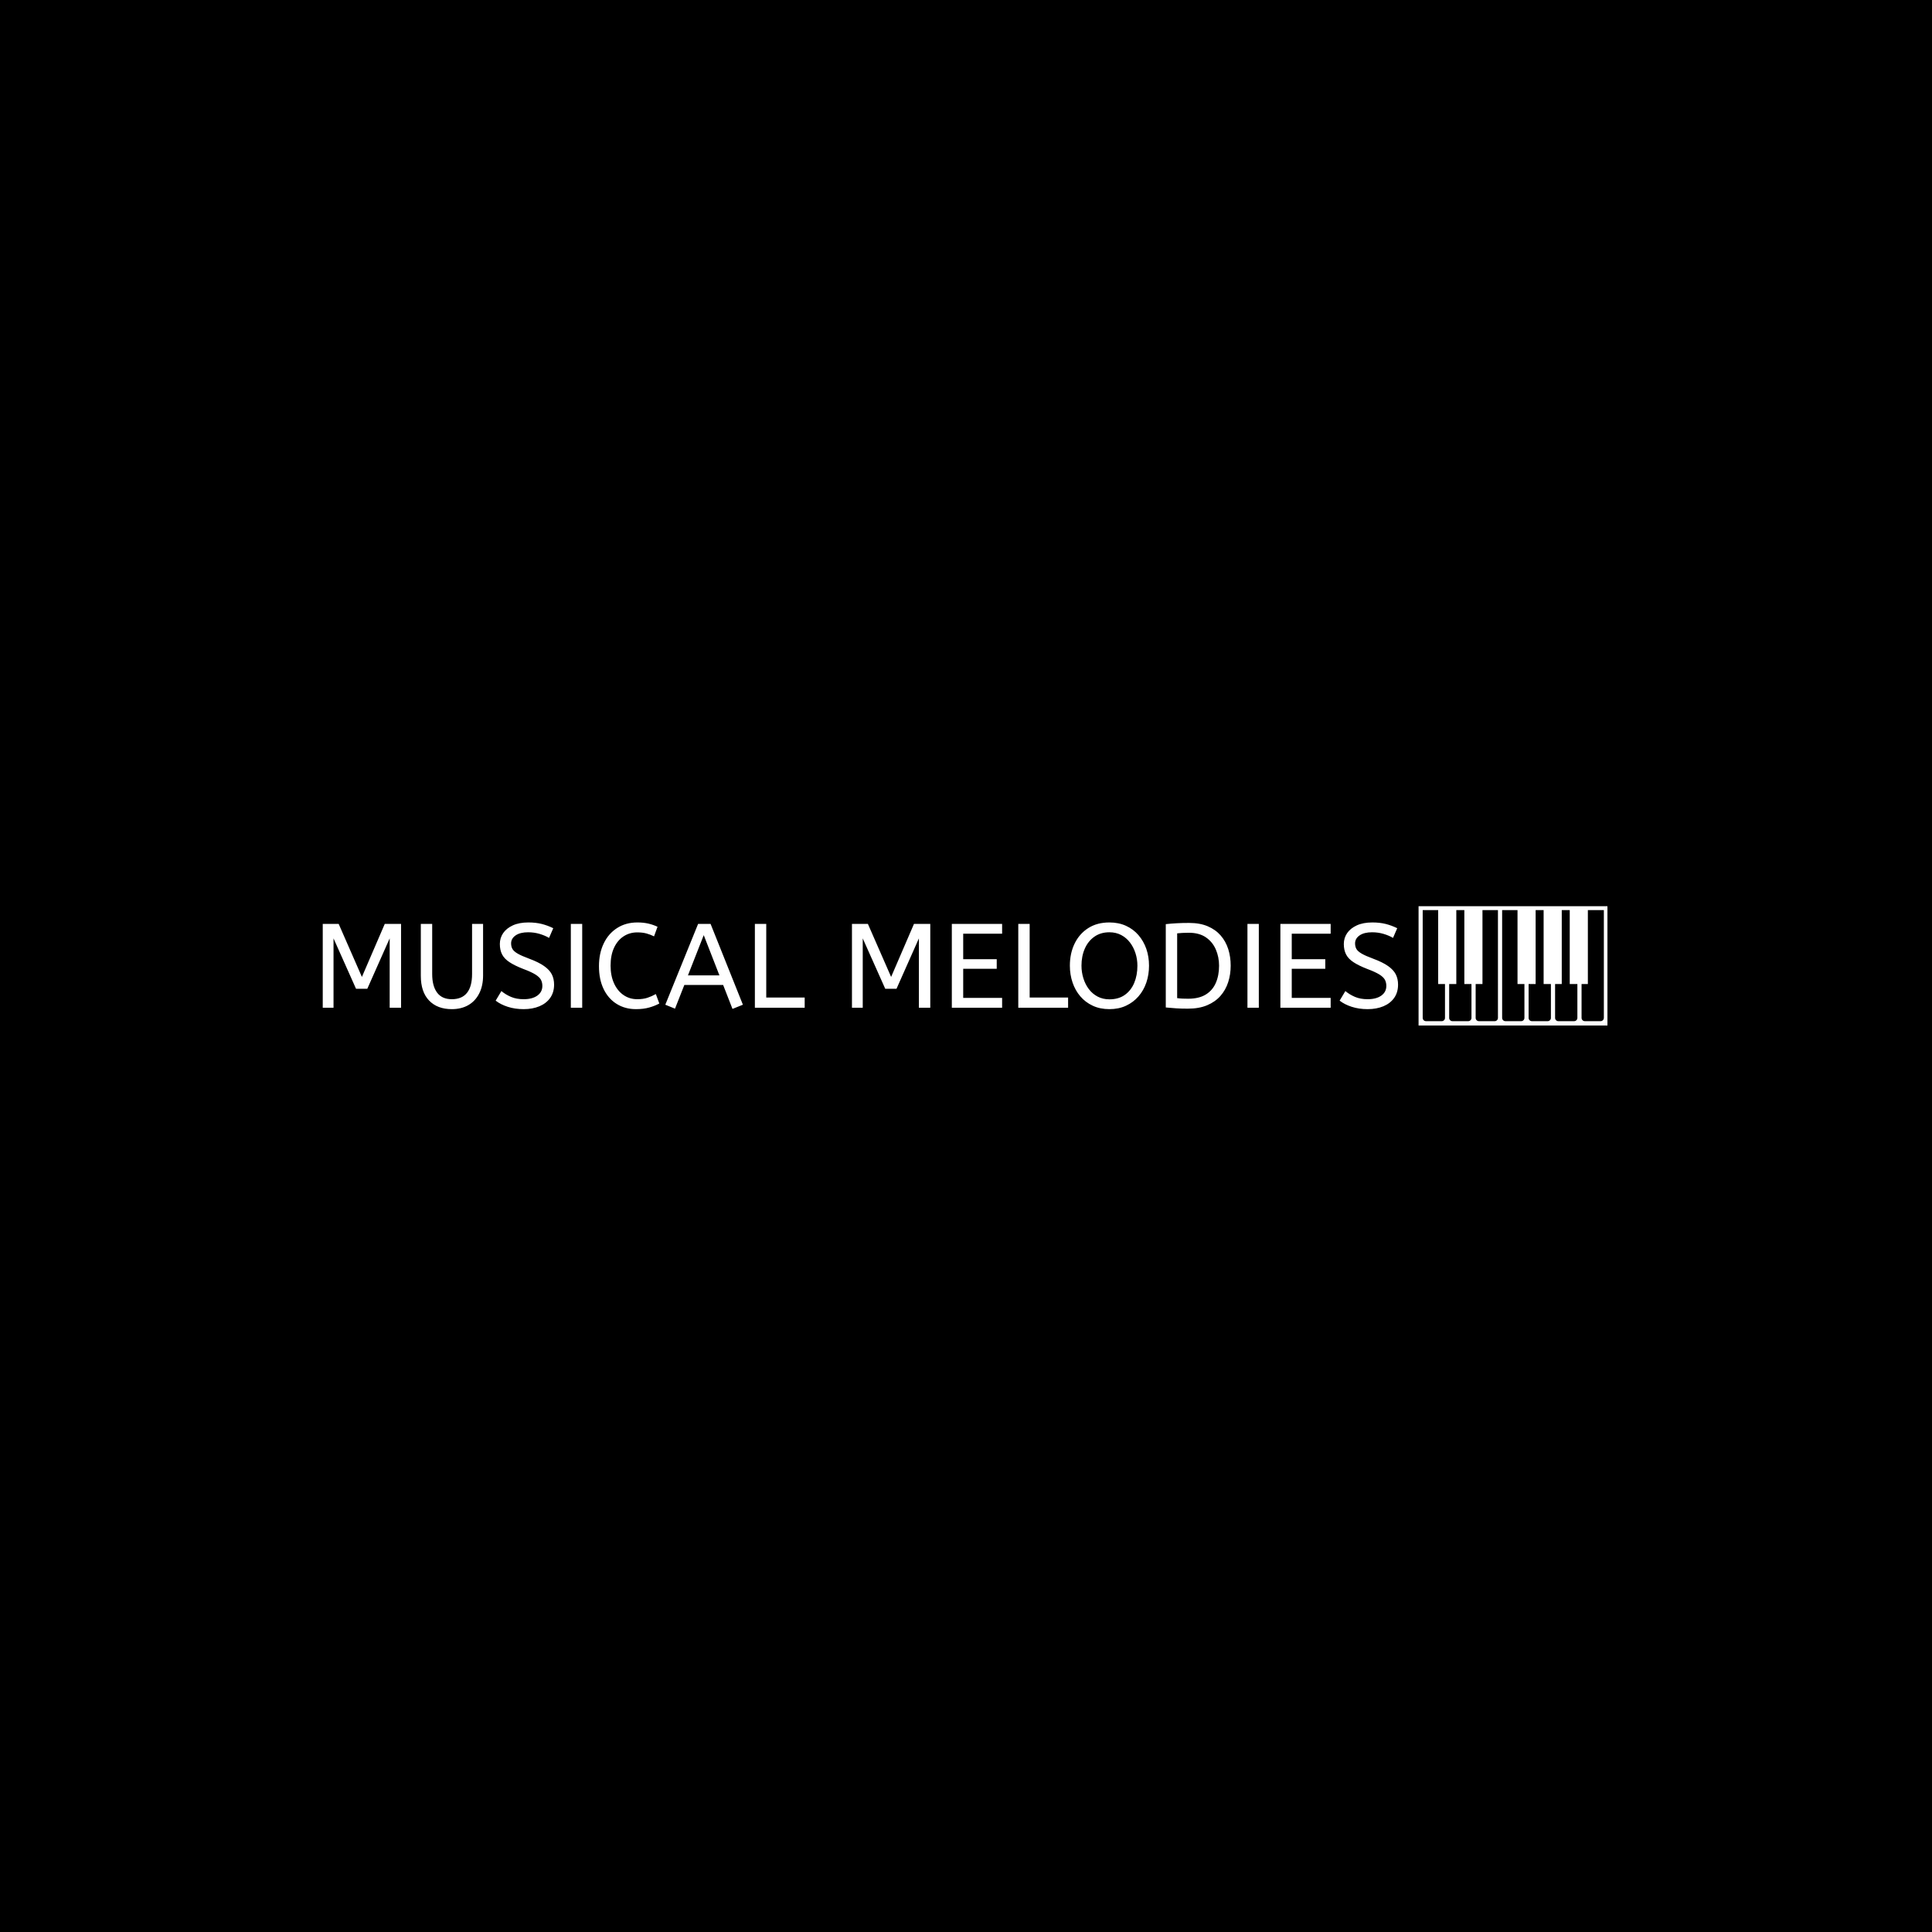
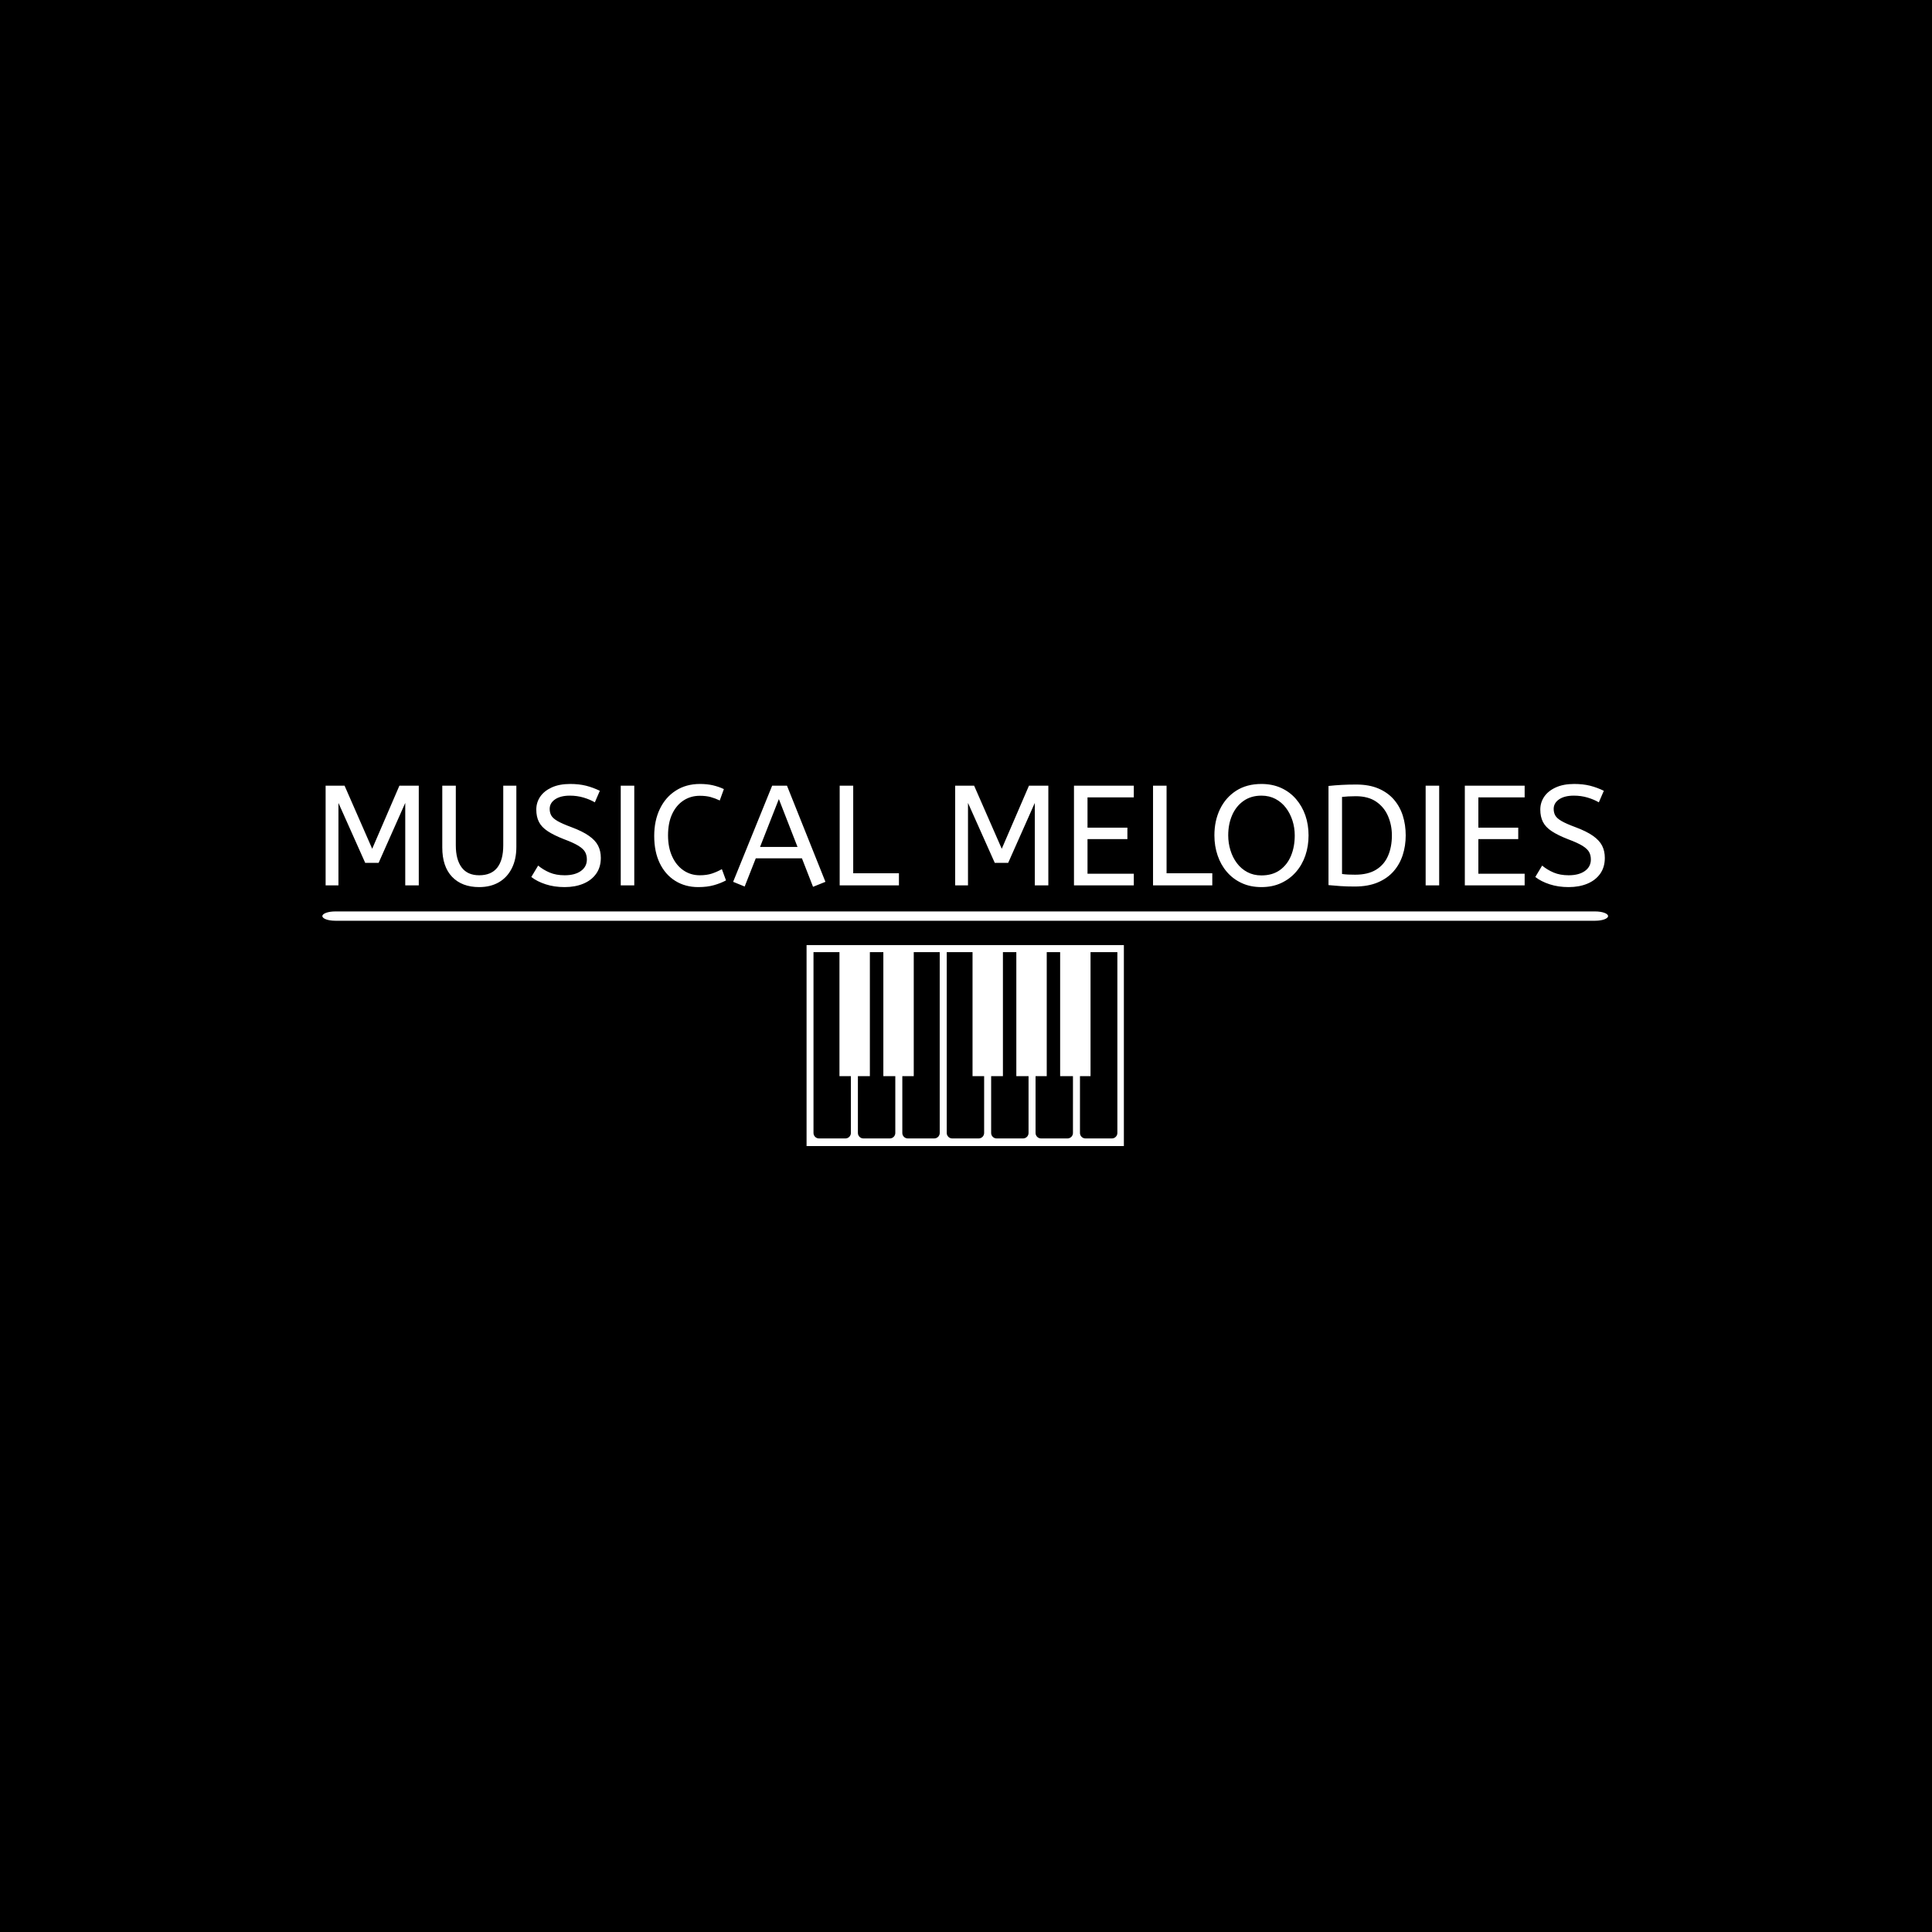
<svg xmlns="http://www.w3.org/2000/svg" version="1.1" width="1500" height="1500" viewBox="0 0 1500 1500">
  <rect width="1500" height="1500" fill="#000000" />
-   <g transform="matrix(0.6666667,0,0,0.6666667,249.3939,703.1771)">
-     <svg viewBox="0 0 396 37" data-background-color="#ffffff" preserveAspectRatio="xMidYMid meet" height="140" width="1500">
-       <g id="tight-bounds" transform="matrix(1,0,0,1,0.24,0.06192138)">
-         <svg viewBox="0 0 395.52 36.876" height="36.876" width="395.52">
+   <g transform="matrix(0.6666667,0,0,0.6666667,249.3939,607.8953)">
+     <svg viewBox="0 0 396 112" data-background-color="#ffffff" preserveAspectRatio="xMidYMid meet" height="424" width="1500">
+       <g id="tight-bounds" transform="matrix(1,0,0,1,0.24,0.3056319)">
+         <svg viewBox="0 0 395.52 111.389" height="111.389" width="395.52">
          <g>
-             <svg viewBox="0 0 472.621 44.065" height="36.876" width="395.52">
-               <g transform="matrix(1,0,0,1,0,6.089977)">
+             <svg viewBox="0 0 397.498 111.946" height="111.389" width="395.52">
+               <g>
+                 <rect width="397.498" height="2.875" x="0" y="39.412" fill="#ffffff" opacity="1" stroke-width="0" stroke="transparent" fill-opacity="1" class="rect-yte-0" data-fill-palette-color="primary" rx="1%" id="yte-0" data-palette-color="#c2043d" />
+               </g>
+               <g transform="matrix(1,0,0,1,0.9888,0)">
                <svg viewBox="0 0 395.52 31.885" height="31.885" width="395.52">
                  <g id="textblocktransform">
                    <svg viewBox="0 0 395.52 31.885" height="31.885" width="395.52" id="textblock">
                      <g>
                        <svg viewBox="0 0 395.52 31.885" height="31.885" width="395.52">
                          <g transform="matrix(1,0,0,1,0,0)">
                            <svg width="395.52" viewBox="4.5 -35.6 449.01 36.2" height="31.885" data-palette-color="#c2043d">
                              <path d="M9 0L4.5 0 4.5-35 11.15-35 20.85-12.85 30.4-35 37.2-35 37.2 0 32.45 0 32.45-28.95 23.1-7.9 18.4-7.9 9-28.95 9 0ZM58.4 0.6L58.4 0.6Q52.35 0.6 48.9-3 45.45-6.6 45.45-13.3L45.45-13.3 45.45-35 50.2-35 50.2-14.05Q50.2-9.05 52.25-6.3 54.3-3.55 58.4-3.55L58.4-3.55Q62.65-3.55 64.75-6.23 66.85-8.9 66.85-14.05L66.85-14.05 66.85-35 71.45-35 71.45-13.5Q71.45-9.1 69.82-5.93 68.2-2.75 65.27-1.07 62.35 0.6 58.4 0.6ZM88.4 0.6L88.4 0.6Q84.75 0.6 81.75-0.38 78.75-1.35 76.7-2.95L76.7-2.95 79.1-6.95Q80.9-5.45 83.15-4.5 85.4-3.55 88.4-3.55L88.4-3.55Q92-3.55 94.1-5.05 96.2-6.55 96.2-9.1L96.2-9.1Q96.2-10.55 95.6-11.68 95-12.8 93.27-13.88 91.55-14.95 88.2-16.2L88.2-16.2Q84.6-17.6 82.45-19.03 80.3-20.45 79.37-22.28 78.45-24.1 78.45-26.6L78.45-26.6Q78.45-29.1 79.82-31.13 81.2-33.15 83.87-34.38 86.55-35.6 90.35-35.6L90.35-35.6Q93.45-35.6 95.92-34.98 98.4-34.35 100.75-33.2L100.75-33.2 99-29.15Q97.3-30.15 95.02-30.83 92.75-31.5 90.25-31.5L90.25-31.5Q86.95-31.5 85.05-30.2 83.15-28.9 83.15-26.85L83.15-26.85Q83.15-25.55 83.7-24.55 84.25-23.55 85.87-22.6 87.5-21.65 90.75-20.45L90.75-20.45Q94.65-19 96.92-17.4 99.2-15.8 100.15-13.93 101.1-12.05 101.1-9.65L101.1-9.65Q101.1-6.4 99.47-4.1 97.85-1.8 94.97-0.6 92.1 0.6 88.4 0.6ZM112.84 0L108.09 0 108.09-35 112.84-35 112.84 0ZM135.29 0.6L135.29 0.6Q130.74 0.6 127.24-1.58 123.74-3.75 121.79-7.78 119.84-11.8 119.84-17.35L119.84-17.35Q119.84-22.7 121.82-26.83 123.79-30.95 127.42-33.27 131.04-35.6 135.89-35.6L135.89-35.6Q138.39-35.6 140.44-35.13 142.49-34.65 144.29-33.8L144.29-33.8 142.84-29.8Q141.29-30.55 139.67-31 138.04-31.45 135.84-31.45L135.84-31.45Q132.64-31.45 130.12-29.8 127.59-28.15 126.14-25.05 124.69-21.95 124.69-17.55L124.69-17.55Q124.69-13.35 126.12-10.2 127.54-7.05 130.07-5.3 132.59-3.55 135.84-3.55L135.84-3.55Q138.29-3.55 140.09-4.15 141.89-4.75 143.59-5.7L143.59-5.7 145.04-1.75Q143.19-0.75 140.82-0.08 138.44 0.6 135.29 0.6ZM179.94-1.25L175.59 0.5 171.69-9.5 155.49-9.5 151.59 0.4 147.54-1.25 161.24-35 166.44-35 179.94-1.25ZM163.59-30.3L156.99-13.5 170.14-13.5 163.59-30.3ZM205.74 0L184.94 0 184.94-35 189.69-35 189.69-4.25 205.74-4.25 205.74 0ZM229.98 0L225.48 0 225.48-35 232.13-35 241.83-12.85 251.38-35 258.18-35 258.18 0 253.43 0 253.43-28.95 244.08-7.9 239.38-7.9 229.98-28.95 229.98 0ZM288.18 0L267.18 0 267.18-35 288.18-35 288.18-30.9 271.93-30.9 271.93-20.25 285.93-20.25 285.93-16.25 271.93-16.25 271.93-4.1 288.18-4.1 288.18 0ZM315.73 0L294.93 0 294.93-35 299.68-35 299.68-4.25 315.73-4.25 315.73 0ZM332.97 0.6L332.97 0.6Q329.07 0.6 326.02-0.83 322.97-2.25 320.85-4.73 318.72-7.2 317.6-10.5 316.47-13.8 316.47-17.55L316.47-17.55Q316.47-22.7 318.45-26.78 320.42-30.85 324.12-33.23 327.82-35.6 332.97-35.6L332.97-35.6Q336.82-35.6 339.9-34.2 342.97-32.8 345.12-30.3 347.27-27.8 348.4-24.55 349.52-21.3 349.52-17.55L349.52-17.55Q349.52-13.8 348.4-10.5 347.27-7.2 345.12-4.73 342.97-2.25 339.92-0.83 336.87 0.6 332.97 0.6ZM332.97-3.5L332.97-3.5Q336.82-3.5 339.42-5.35 342.02-7.2 343.35-10.38 344.67-13.55 344.67-17.55L344.67-17.55Q344.67-20.25 343.87-22.75 343.07-25.25 341.57-27.23 340.07-29.2 337.9-30.35 335.72-31.5 332.97-31.5L332.97-31.5Q329.32-31.5 326.7-29.65 324.07-27.8 322.7-24.65 321.32-21.5 321.32-17.55L321.32-17.55Q321.32-14.85 322.1-12.33 322.87-9.8 324.37-7.8 325.87-5.8 328.05-4.65 330.22-3.5 332.97-3.5ZM365.72 0.4L365.72 0.4Q362.87 0.4 360.75 0.25 358.62 0.1 356.52-0.1L356.52-0.1 356.52-34.9Q358.87-35.15 361.12-35.27 363.37-35.4 366.27-35.4L366.27-35.4Q370.77-35.4 374.05-34 377.32-32.6 379.45-30.15 381.57-27.7 382.6-24.48 383.62-21.25 383.62-17.55L383.62-17.55Q383.62-13.9 382.57-10.65 381.52-7.4 379.35-4.93 377.17-2.45 373.8-1.03 370.42 0.4 365.72 0.4ZM365.87-3.75L365.87-3.75Q370.37-3.75 373.22-5.5 376.07-7.25 377.42-10.38 378.77-13.5 378.77-17.55L378.77-17.55Q378.77-21.15 377.42-24.3 376.07-27.45 373.27-29.38 370.47-31.3 366.12-31.3L366.12-31.3Q364.67-31.3 363.47-31.23 362.27-31.15 361.27-31.05L361.27-31.05 361.27-4Q362.32-3.85 363.47-3.8 364.62-3.75 365.87-3.75ZM395.37 0L390.62 0 390.62-35 395.37-35 395.37 0ZM425.37 0L404.37 0 404.37-35 425.37-35 425.37-30.9 409.12-30.9 409.12-20.25 423.12-20.25 423.12-16.25 409.12-16.25 409.12-4.1 425.37-4.1 425.37 0ZM440.81 0.6L440.81 0.6Q437.16 0.6 434.16-0.38 431.16-1.35 429.11-2.95L429.11-2.95 431.51-6.95Q433.31-5.45 435.56-4.5 437.81-3.55 440.81-3.55L440.81-3.55Q444.41-3.55 446.51-5.05 448.61-6.55 448.61-9.1L448.61-9.1Q448.61-10.55 448.01-11.68 447.41-12.8 445.69-13.88 443.96-14.95 440.61-16.2L440.61-16.2Q437.01-17.6 434.86-19.03 432.71-20.45 431.79-22.28 430.86-24.1 430.86-26.6L430.86-26.6Q430.86-29.1 432.24-31.13 433.61-33.15 436.29-34.38 438.96-35.6 442.76-35.6L442.76-35.6Q445.86-35.6 448.34-34.98 450.81-34.35 453.16-33.2L453.16-33.2 451.41-29.15Q449.71-30.15 447.44-30.83 445.16-31.5 442.66-31.5L442.66-31.5Q439.36-31.5 437.46-30.2 435.56-28.9 435.56-26.85L435.56-26.85Q435.56-25.55 436.11-24.55 436.66-23.55 438.29-22.6 439.91-21.65 443.16-20.45L443.16-20.45Q447.06-19 449.34-17.4 451.61-15.8 452.56-13.93 453.51-12.05 453.51-9.65L453.51-9.65Q453.51-6.4 451.89-4.1 450.26-1.8 447.39-0.6 444.51 0.6 440.81 0.6Z" opacity="1" transform="matrix(1,0,0,1,0,0)" fill="#ffffff" class="wordmark-text-0" data-fill-palette-color="primary" id="text-0" />
                            </svg>
                          </g>
                        </svg>
                      </g>
                    </svg>
                  </g>
                </svg>
              </g>
-               <g transform="matrix(1,0,0,1,403.0472,0)">
-                 <svg viewBox="0 0 69.574 44.065" height="44.065" width="69.574">
+               <g transform="matrix(1,0,0,1,149.6992,49.81452)">
+                 <svg viewBox="0 0 98.099 62.131" height="62.131" width="98.099">
                  <g>
-                     <svg version="1.1" x="0" y="0" viewBox="0 18.332 100 63.335" enable-background="new 0 0 100 100" xml:space="preserve" height="44.065" width="69.574" class="icon-icon-0" data-fill-palette-color="accent" id="icon-0" />
+                     <svg version="1.1" x="0" y="0" viewBox="0 18.332 100 63.335" enable-background="new 0 0 100 100" xml:space="preserve" height="62.131" width="98.099" class="icon-icon-0" data-fill-palette-color="accent" id="icon-0">
+                       <g fill="#000000" data-fill-palette-color="accent">
+                         <path d="M0 18.332V81.667H100V18.332zM13.969 77.54C13.969 78.496 13.194 79.271 12.235 79.271H3.923C2.961 79.271 2.183 78.496 2.183 77.54V20.55H10.367V59.643H13.969zM27.967 77.54C27.967 78.496 27.189 79.271 26.23 79.271H17.918C16.96 79.271 16.178 78.496 16.178 77.54V59.643H19.95V20.55H24.197V59.643H27.966zM41.965 77.54C41.965 78.496 41.187 79.271 40.228 79.271H31.916C30.955 79.271 30.176 78.496 30.176 77.54V59.643H33.78V20.55H41.964zM55.961 77.54C55.961 78.496 55.184 79.271 54.227 79.271H45.914A1.734 1.734 0 0 1 44.177 77.54V20.55H52.306V59.643H55.963zM69.959 77.54C69.959 78.496 69.182 79.271 68.223 79.271H59.91A1.734 1.734 0 0 1 58.171 77.54V59.643H61.884V20.55H66.108V59.643H69.961zM83.954 77.54C83.954 78.496 83.176 79.271 82.221 79.271H73.907A1.737 1.737 0 0 1 72.168 77.54V59.643H75.692V20.55H79.916V59.643H83.956zM97.952 77.54C97.952 78.496 97.174 79.271 96.215 79.271H87.902A1.736 1.736 0 0 1 86.164 77.54V59.643H89.495V20.55H97.952z" fill="#ffffff" data-fill-palette-color="accent" />
+                       </g>
+                     </svg>
                  </g>
                </svg>
              </g>
+               <g />
            </svg>
          </g>
          <defs />
-           <mask id="35be5c00-361b-4025-9b02-d2bf2858e71d">
-             <g id="SvgjsG1647">
-               <svg viewBox="0 0 395.52 36.876" height="36.876" width="395.52">
-                 <g>
-                   <svg viewBox="0 0 472.621 44.065" height="36.876" width="395.52">
-                     <g transform="matrix(1,0,0,1,0,6.089977)">
-                       <svg viewBox="0 0 395.52 31.885" height="31.885" width="395.52">
-                         <g id="SvgjsG1646">
-                           <svg viewBox="0 0 395.52 31.885" height="31.885" width="395.52" id="SvgjsSvg1645">
-                             <g>
-                               <svg viewBox="0 0 395.52 31.885" height="31.885" width="395.52">
-                                 <g transform="matrix(1,0,0,1,0,0)">
-                                   <svg width="395.52" viewBox="4.5 -35.6 449.01 36.2" height="31.885" data-palette-color="#c2043d">
-                                     <path d="M9 0L4.5 0 4.5-35 11.15-35 20.85-12.85 30.4-35 37.2-35 37.2 0 32.45 0 32.45-28.95 23.1-7.9 18.4-7.9 9-28.95 9 0ZM58.4 0.6L58.4 0.6Q52.35 0.6 48.9-3 45.45-6.6 45.45-13.3L45.45-13.3 45.45-35 50.2-35 50.2-14.05Q50.2-9.05 52.25-6.3 54.3-3.55 58.4-3.55L58.4-3.55Q62.65-3.55 64.75-6.23 66.85-8.9 66.85-14.05L66.85-14.05 66.85-35 71.45-35 71.45-13.5Q71.45-9.1 69.82-5.93 68.2-2.75 65.27-1.07 62.35 0.6 58.4 0.6ZM88.4 0.6L88.4 0.6Q84.75 0.6 81.75-0.38 78.75-1.35 76.7-2.95L76.7-2.95 79.1-6.95Q80.9-5.45 83.15-4.5 85.4-3.55 88.4-3.55L88.4-3.55Q92-3.55 94.1-5.05 96.2-6.55 96.2-9.1L96.2-9.1Q96.2-10.55 95.6-11.68 95-12.8 93.27-13.88 91.55-14.95 88.2-16.2L88.2-16.2Q84.6-17.6 82.45-19.03 80.3-20.45 79.37-22.28 78.45-24.1 78.45-26.6L78.45-26.6Q78.45-29.1 79.82-31.13 81.2-33.15 83.87-34.38 86.55-35.6 90.35-35.6L90.35-35.6Q93.45-35.6 95.92-34.98 98.4-34.35 100.75-33.2L100.75-33.2 99-29.15Q97.3-30.15 95.02-30.83 92.75-31.5 90.25-31.5L90.25-31.5Q86.95-31.5 85.05-30.2 83.15-28.9 83.15-26.85L83.15-26.85Q83.15-25.55 83.7-24.55 84.25-23.55 85.87-22.6 87.5-21.65 90.75-20.45L90.75-20.45Q94.65-19 96.92-17.4 99.2-15.8 100.15-13.93 101.1-12.05 101.1-9.65L101.1-9.65Q101.1-6.4 99.47-4.1 97.85-1.8 94.97-0.6 92.1 0.6 88.4 0.6ZM112.84 0L108.09 0 108.09-35 112.84-35 112.84 0ZM135.29 0.6L135.29 0.6Q130.74 0.6 127.24-1.58 123.74-3.75 121.79-7.78 119.84-11.8 119.84-17.35L119.84-17.35Q119.84-22.7 121.82-26.83 123.79-30.95 127.42-33.27 131.04-35.6 135.89-35.6L135.89-35.6Q138.39-35.6 140.44-35.13 142.49-34.65 144.29-33.8L144.29-33.8 142.84-29.8Q141.29-30.55 139.67-31 138.04-31.45 135.84-31.45L135.84-31.45Q132.64-31.45 130.12-29.8 127.59-28.15 126.14-25.05 124.69-21.95 124.69-17.55L124.69-17.55Q124.69-13.35 126.12-10.2 127.54-7.05 130.07-5.3 132.59-3.55 135.84-3.55L135.84-3.55Q138.29-3.55 140.09-4.15 141.89-4.75 143.59-5.7L143.59-5.7 145.04-1.75Q143.19-0.75 140.82-0.08 138.44 0.6 135.29 0.6ZM179.94-1.25L175.59 0.5 171.69-9.5 155.49-9.5 151.59 0.4 147.54-1.25 161.24-35 166.44-35 179.94-1.25ZM163.59-30.3L156.99-13.5 170.14-13.5 163.59-30.3ZM205.74 0L184.94 0 184.94-35 189.69-35 189.69-4.25 205.74-4.25 205.74 0ZM229.98 0L225.48 0 225.48-35 232.13-35 241.83-12.85 251.38-35 258.18-35 258.18 0 253.43 0 253.43-28.95 244.08-7.9 239.38-7.9 229.98-28.95 229.98 0ZM288.18 0L267.18 0 267.18-35 288.18-35 288.18-30.9 271.93-30.9 271.93-20.25 285.93-20.25 285.93-16.25 271.93-16.25 271.93-4.1 288.18-4.1 288.18 0ZM315.73 0L294.93 0 294.93-35 299.68-35 299.68-4.25 315.73-4.25 315.73 0ZM332.97 0.6L332.97 0.6Q329.07 0.6 326.02-0.83 322.97-2.25 320.85-4.73 318.72-7.2 317.6-10.5 316.47-13.8 316.47-17.55L316.47-17.55Q316.47-22.7 318.45-26.78 320.42-30.85 324.12-33.23 327.82-35.6 332.97-35.6L332.97-35.6Q336.82-35.6 339.9-34.2 342.97-32.8 345.12-30.3 347.27-27.8 348.4-24.55 349.52-21.3 349.52-17.55L349.52-17.55Q349.52-13.8 348.4-10.5 347.27-7.2 345.12-4.73 342.97-2.25 339.92-0.83 336.87 0.6 332.97 0.6ZM332.97-3.5L332.97-3.5Q336.82-3.5 339.42-5.35 342.02-7.2 343.35-10.38 344.67-13.55 344.67-17.55L344.67-17.55Q344.67-20.25 343.87-22.75 343.07-25.25 341.57-27.23 340.07-29.2 337.9-30.35 335.72-31.5 332.97-31.5L332.97-31.5Q329.32-31.5 326.7-29.65 324.07-27.8 322.7-24.65 321.32-21.5 321.32-17.55L321.32-17.55Q321.32-14.85 322.1-12.33 322.87-9.8 324.37-7.8 325.87-5.8 328.05-4.65 330.22-3.5 332.97-3.5ZM365.72 0.4L365.72 0.4Q362.87 0.4 360.75 0.25 358.62 0.1 356.52-0.1L356.52-0.1 356.52-34.9Q358.87-35.15 361.12-35.27 363.37-35.4 366.27-35.4L366.27-35.4Q370.77-35.4 374.05-34 377.32-32.6 379.45-30.15 381.57-27.7 382.6-24.48 383.62-21.25 383.62-17.55L383.62-17.55Q383.62-13.9 382.57-10.65 381.52-7.4 379.35-4.93 377.17-2.45 373.8-1.03 370.42 0.4 365.72 0.4ZM365.87-3.75L365.87-3.75Q370.37-3.75 373.22-5.5 376.07-7.25 377.42-10.38 378.77-13.5 378.77-17.55L378.77-17.55Q378.77-21.15 377.42-24.3 376.07-27.45 373.27-29.38 370.47-31.3 366.12-31.3L366.12-31.3Q364.67-31.3 363.47-31.23 362.27-31.15 361.27-31.05L361.27-31.05 361.27-4Q362.32-3.85 363.47-3.8 364.62-3.75 365.87-3.75ZM395.37 0L390.62 0 390.62-35 395.37-35 395.37 0ZM425.37 0L404.37 0 404.37-35 425.37-35 425.37-30.9 409.12-30.9 409.12-20.25 423.12-20.25 423.12-16.25 409.12-16.25 409.12-4.1 425.37-4.1 425.37 0ZM440.81 0.6L440.81 0.6Q437.16 0.6 434.16-0.38 431.16-1.35 429.11-2.95L429.11-2.95 431.51-6.95Q433.31-5.45 435.56-4.5 437.81-3.55 440.81-3.55L440.81-3.55Q444.41-3.55 446.51-5.05 448.61-6.55 448.61-9.1L448.61-9.1Q448.61-10.55 448.01-11.68 447.41-12.8 445.69-13.88 443.96-14.95 440.61-16.2L440.61-16.2Q437.01-17.6 434.86-19.03 432.71-20.45 431.79-22.28 430.86-24.1 430.86-26.6L430.86-26.6Q430.86-29.1 432.24-31.13 433.61-33.15 436.29-34.38 438.96-35.6 442.76-35.6L442.76-35.6Q445.86-35.6 448.34-34.98 450.81-34.35 453.16-33.2L453.16-33.2 451.41-29.15Q449.71-30.15 447.44-30.83 445.16-31.5 442.66-31.5L442.66-31.5Q439.36-31.5 437.46-30.2 435.56-28.9 435.56-26.85L435.56-26.85Q435.56-25.55 436.11-24.55 436.66-23.55 438.29-22.6 439.91-21.65 443.16-20.45L443.16-20.45Q447.06-19 449.34-17.4 451.61-15.8 452.56-13.93 453.51-12.05 453.51-9.65L453.51-9.65Q453.51-6.4 451.89-4.1 450.26-1.8 447.39-0.6 444.51 0.6 440.81 0.6Z" opacity="1" transform="matrix(1,0,0,1,0,0)" fill="black" class="wordmark-text-0" id="SvgjsPath1644" />
-                                   </svg>
-                                 </g>
-                               </svg>
-                             </g>
-                           </svg>
-                         </g>
-                       </svg>
-                     </g>
-                     <g transform="matrix(1,0,0,1,403.0472,0)">
-                       <svg viewBox="0 0 69.574 44.065" height="44.065" width="69.574">
-                         <g>
-                           <svg version="1.1" x="0" y="0" viewBox="0 18.332 100 63.335" enable-background="new 0 0 100 100" xml:space="preserve" height="44.065" width="69.574" class="icon-icon-0" data-fill-palette-color="accent" id="SvgjsSvg1643">
-                             <g fill="white">
-                               <path d="M0 18.332V81.667H100V18.332zM13.969 77.54C13.969 78.496 13.194 79.271 12.235 79.271H3.923C2.961 79.271 2.183 78.496 2.183 77.54V20.55H10.367V59.643H13.969zM27.967 77.54C27.967 78.496 27.189 79.271 26.23 79.271H17.918C16.96 79.271 16.178 78.496 16.178 77.54V59.643H19.95V20.55H24.197V59.643H27.966zM41.965 77.54C41.965 78.496 41.187 79.271 40.228 79.271H31.916C30.955 79.271 30.176 78.496 30.176 77.54V59.643H33.78V20.55H41.964zM55.961 77.54C55.961 78.496 55.184 79.271 54.227 79.271H45.914A1.734 1.734 0 0 1 44.177 77.54V20.55H52.306V59.643H55.963zM69.959 77.54C69.959 78.496 69.182 79.271 68.223 79.271H59.91A1.734 1.734 0 0 1 58.171 77.54V59.643H61.884V20.55H66.108V59.643H69.961zM83.954 77.54C83.954 78.496 83.176 79.271 82.221 79.271H73.907A1.737 1.737 0 0 1 72.168 77.54V59.643H75.692V20.55H79.916V59.643H83.956zM97.952 77.54C97.952 78.496 97.174 79.271 96.215 79.271H87.902A1.736 1.736 0 0 1 86.164 77.54V59.643H89.495V20.55H97.952z" fill="white" />
-                             </g>
-                           </svg>
-                         </g>
-                       </svg>
-                     </g>
-                   </svg>
-                 </g>
-                 <defs>
-                   <mask />
-                 </defs>
-               </svg>
-               <rect width="395.52" height="36.876" fill="black" stroke="none" visibility="hidden" />
-             </g>
-           </mask>
-           <linearGradient x1="0.054" x2="0.941" y1="0.5" y2="0.5" id="6ce66574-b273-4574-8fea-f0e46dc81a4c">
-             <stop stop-color="#26282a" offset="0" />
-             <stop stop-color="#9e9fa0" offset="0.498" />
-             <stop stop-color="#26282a" offset="1" />
-           </linearGradient>
-           <rect width="395.52" height="36.876" fill="#ffffff" mask="url(#35be5c00-361b-4025-9b02-d2bf2858e71d)" data-fill-palette-color="accent" />
        </svg>
-         <rect width="395.52" height="36.876" fill="none" stroke="none" visibility="hidden" />
+         <rect width="395.52" height="111.389" fill="none" stroke="none" visibility="hidden" />
      </g>
    </svg>
  </g>
</svg>
